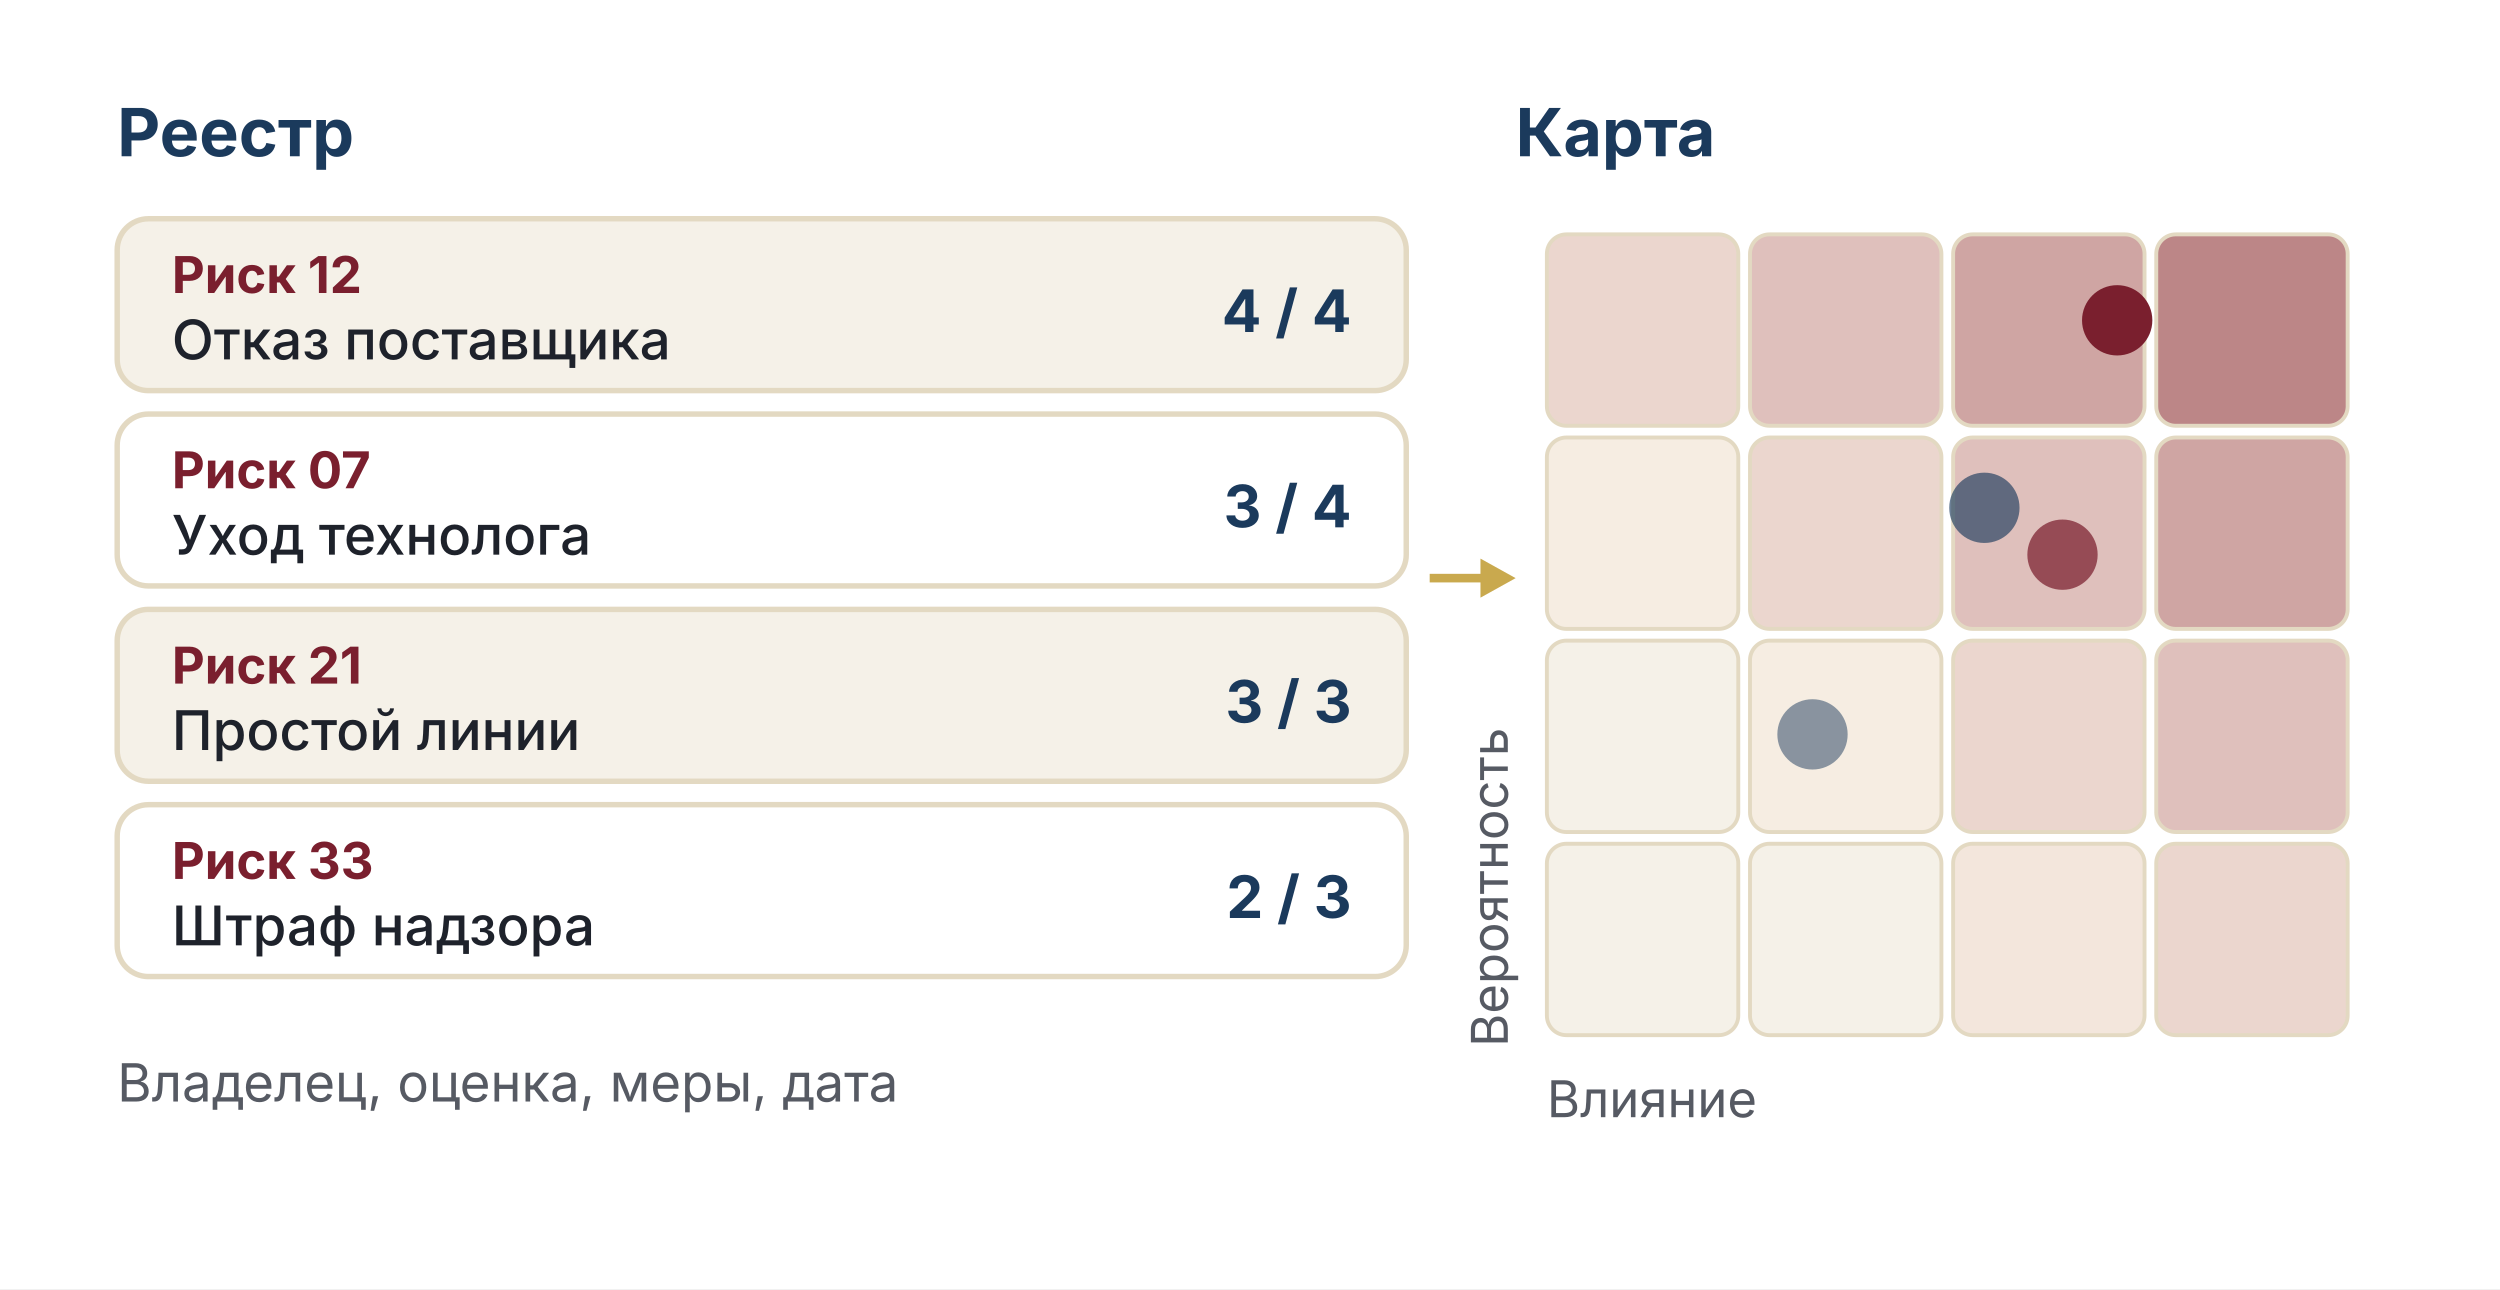
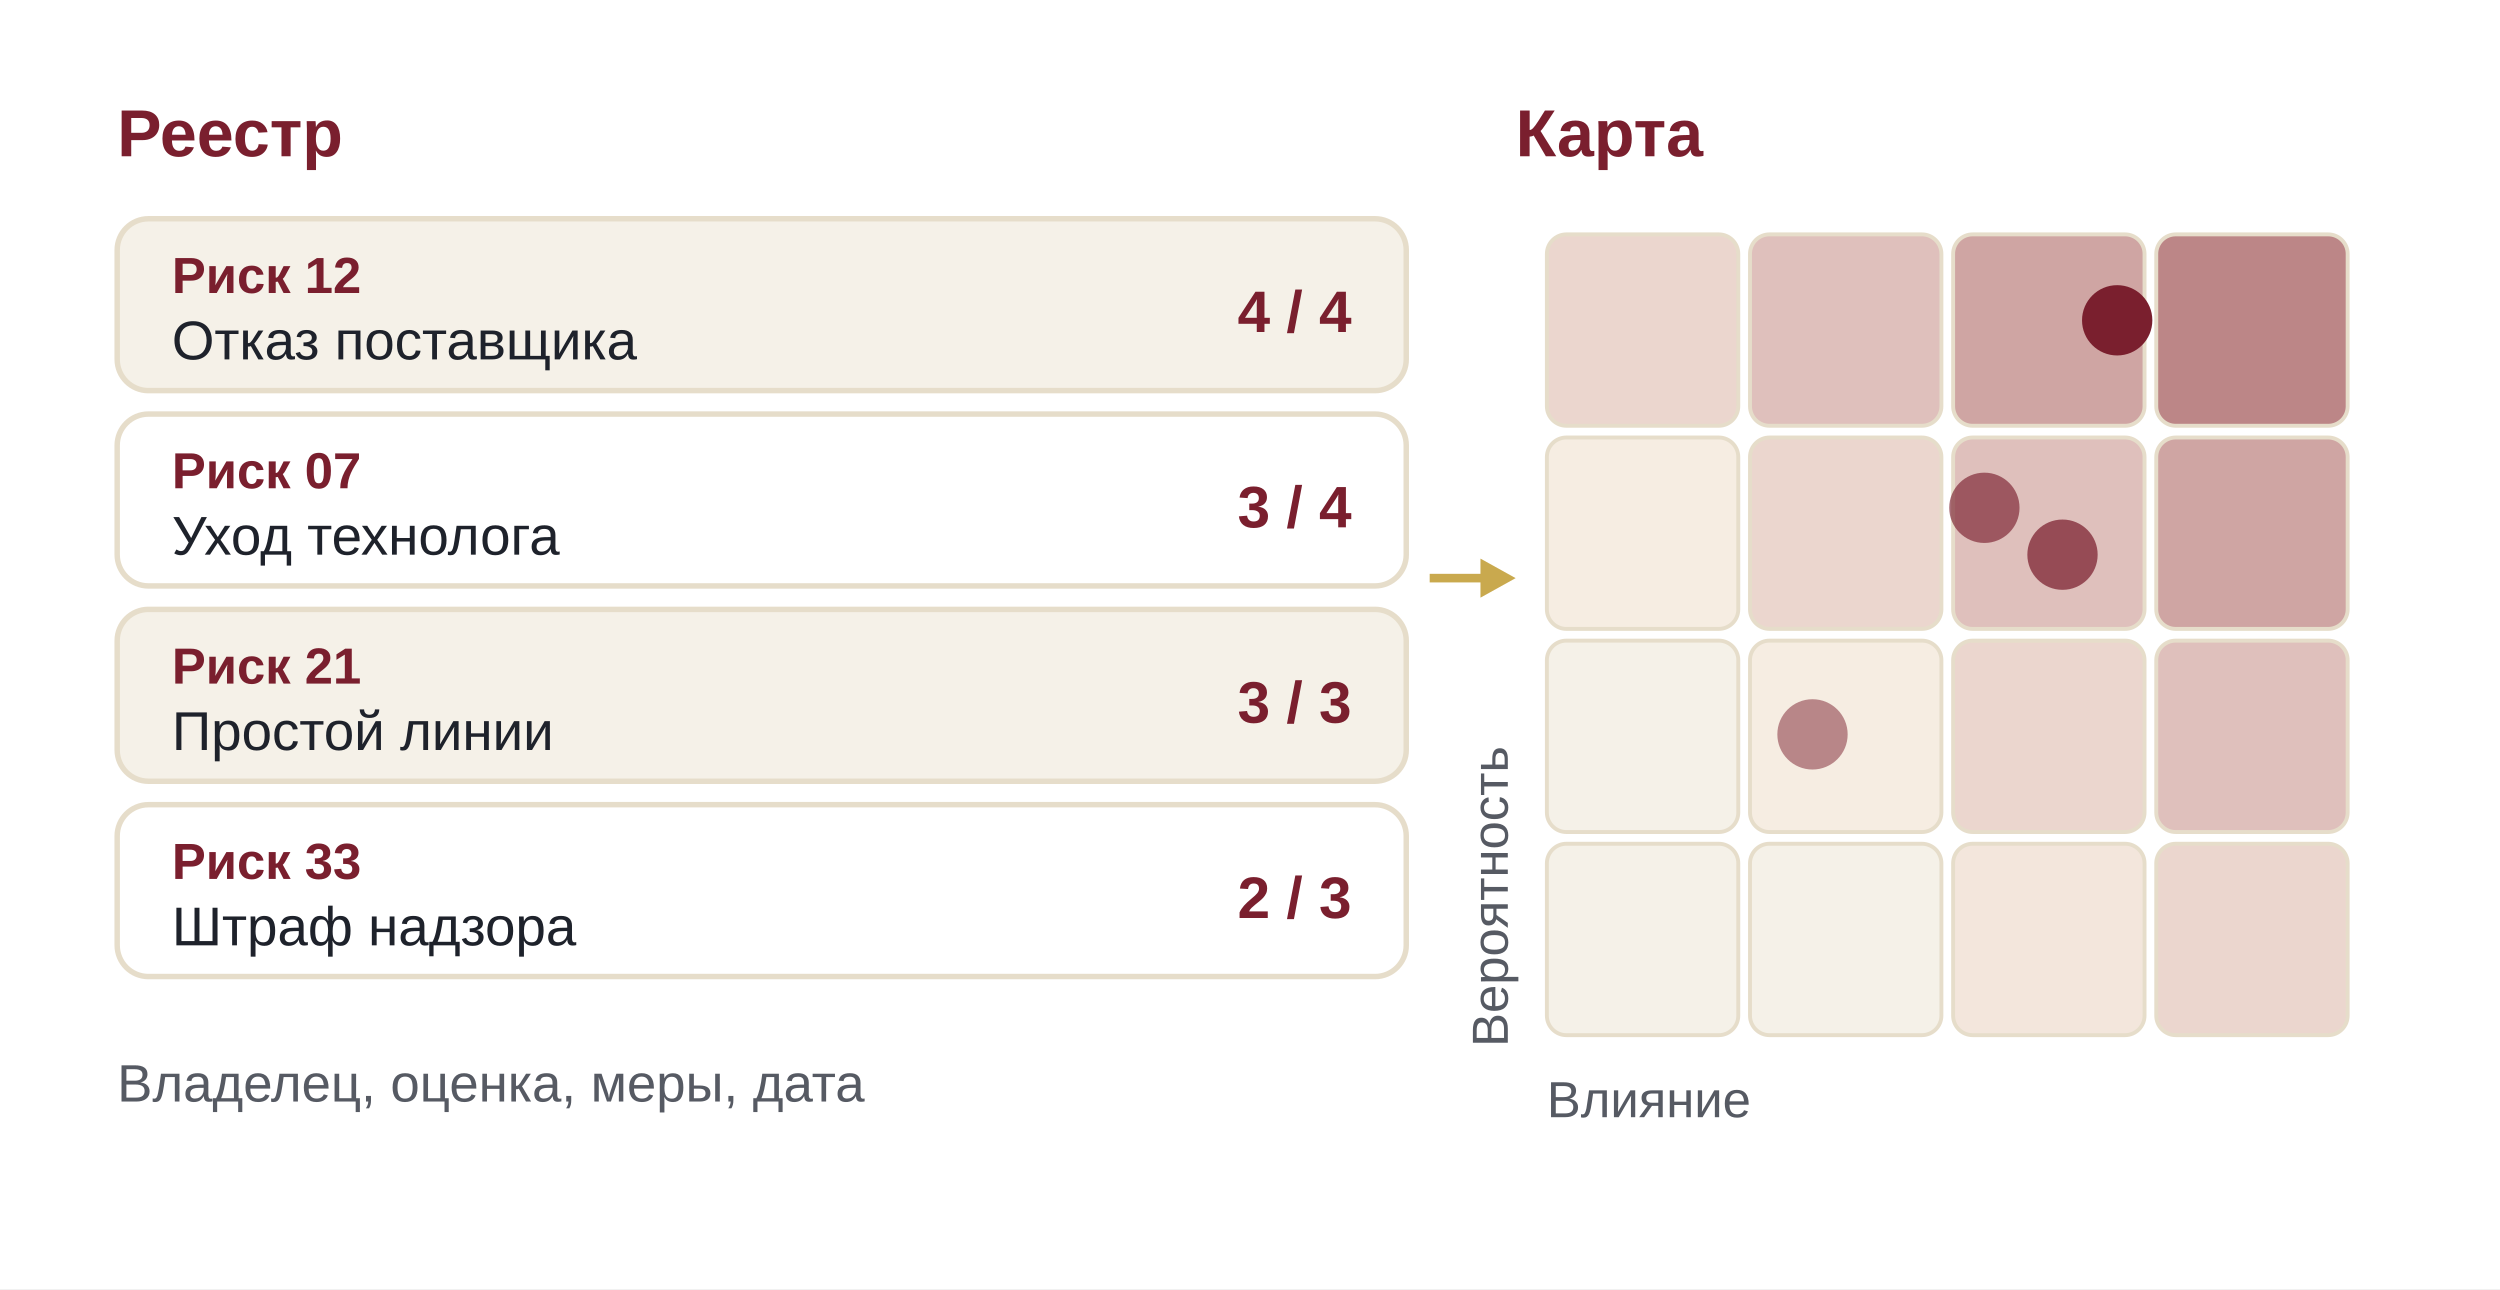
<svg xmlns="http://www.w3.org/2000/svg" viewBox="0 0 640 330" width="640" height="330" role="img" aria-label="Строки реестра рисков и их отображение на тепловой карте">
  <rect width="640" height="330" fill="#FFFFFF" />
-   <text x="30" y="40" font-family="Figtree, Inter, 'Helvetica Neue', Arial, sans-serif" font-size="17" font-weight="700" fill="#1B3A5C" text-anchor="start">Реестр</text>
-   <text x="388" y="40" font-family="Figtree, Inter, 'Helvetica Neue', Arial, sans-serif" font-size="17" font-weight="700" fill="#1B3A5C" text-anchor="start">Карта</text>
-   <rect x="30" y="56" width="330" height="44" rx="8" fill="#F5F1E8" stroke="#E3D9C2" stroke-width="1.4" />
-   <text x="44" y="75" font-family="Figtree, Inter, 'Helvetica Neue', Arial, sans-serif" font-size="13" font-weight="700" fill="#7A1F2E" text-anchor="start">Риск 12</text>
-   <text x="44" y="92" font-family="Figtree, Inter, 'Helvetica Neue', Arial, sans-serif" font-size="14" font-weight="500" fill="#1E222B" text-anchor="start">Отказ поставщика</text>
-   <text x="346" y="85" font-family="Figtree, Inter, 'Helvetica Neue', Arial, sans-serif" font-size="15" font-weight="700" fill="#1B3A5C" text-anchor="end">4 / 4</text>
-   <rect x="30" y="106" width="330" height="44" rx="8" fill="#FFFFFF" stroke="#E3D9C2" stroke-width="1.4" />
-   <text x="44" y="125" font-family="Figtree, Inter, 'Helvetica Neue', Arial, sans-serif" font-size="13" font-weight="700" fill="#7A1F2E" text-anchor="start">Риск 07</text>
-   <text x="44" y="142" font-family="Figtree, Inter, 'Helvetica Neue', Arial, sans-serif" font-size="14" font-weight="500" fill="#1E222B" text-anchor="start">Уход технолога</text>
-   <text x="346" y="135" font-family="Figtree, Inter, 'Helvetica Neue', Arial, sans-serif" font-size="15" font-weight="700" fill="#1B3A5C" text-anchor="end">3 / 4</text>
-   <rect x="30" y="156" width="330" height="44" rx="8" fill="#F5F1E8" stroke="#E3D9C2" stroke-width="1.4" />
-   <text x="44" y="175" font-family="Figtree, Inter, 'Helvetica Neue', Arial, sans-serif" font-size="13" font-weight="700" fill="#7A1F2E" text-anchor="start">Риск 21</text>
-   <text x="44" y="192" font-family="Figtree, Inter, 'Helvetica Neue', Arial, sans-serif" font-size="14" font-weight="500" fill="#1E222B" text-anchor="start">Простой линии</text>
-   <text x="346" y="185" font-family="Figtree, Inter, 'Helvetica Neue', Arial, sans-serif" font-size="15" font-weight="700" fill="#1B3A5C" text-anchor="end">3 / 3</text>
-   <rect x="30" y="206" width="330" height="44" rx="8" fill="#FFFFFF" stroke="#E3D9C2" stroke-width="1.4" />
-   <text x="44" y="225" font-family="Figtree, Inter, 'Helvetica Neue', Arial, sans-serif" font-size="13" font-weight="700" fill="#7A1F2E" text-anchor="start">Риск 33</text>
-   <text x="44" y="242" font-family="Figtree, Inter, 'Helvetica Neue', Arial, sans-serif" font-size="14" font-weight="500" fill="#1E222B" text-anchor="start">Штраф надзора</text>
-   <text x="346" y="235" font-family="Figtree, Inter, 'Helvetica Neue', Arial, sans-serif" font-size="15" font-weight="700" fill="#1B3A5C" text-anchor="end">2 / 3</text>
-   <text x="30" y="282" font-family="Figtree, Inter, 'Helvetica Neue', Arial, sans-serif" font-size="13.5" font-weight="400" fill="#565A63" text-anchor="start">Владелец, оценка, меры, дата</text>
+   <text x="30" y="40" font-family="'Golos Text','Segoe UI',Arial,sans-serif" font-size="17" font-weight="700" fill="#7A1F2E" text-anchor="start">Реестр</text>
+   <text x="388" y="40" font-family="'Golos Text','Segoe UI',Arial,sans-serif" font-size="17" font-weight="700" fill="#7A1F2E" text-anchor="start">Карта</text>
+   <rect x="30" y="56" width="330" height="44" rx="8" fill="#F5F1E8" stroke="#E6DDCA" stroke-width="1.4" />
+   <text x="44" y="75" font-family="'Golos Text','Segoe UI',Arial,sans-serif" font-size="13" font-weight="700" fill="#7A1F2E" text-anchor="start">Риск 12</text>
+   <text x="44" y="92" font-family="'Golos Text','Segoe UI',Arial,sans-serif" font-size="14" font-weight="500" fill="#1E222B" text-anchor="start">Отказ поставщика</text>
+   <text x="346" y="85" font-family="'Golos Text','Segoe UI',Arial,sans-serif" font-size="15" font-weight="700" fill="#7A1F2E" text-anchor="end">4 / 4</text>
+   <rect x="30" y="106" width="330" height="44" rx="8" fill="#FFFFFF" stroke="#E6DDCA" stroke-width="1.4" />
+   <text x="44" y="125" font-family="'Golos Text','Segoe UI',Arial,sans-serif" font-size="13" font-weight="700" fill="#7A1F2E" text-anchor="start">Риск 07</text>
+   <text x="44" y="142" font-family="'Golos Text','Segoe UI',Arial,sans-serif" font-size="14" font-weight="500" fill="#1E222B" text-anchor="start">Уход технолога</text>
+   <text x="346" y="135" font-family="'Golos Text','Segoe UI',Arial,sans-serif" font-size="15" font-weight="700" fill="#7A1F2E" text-anchor="end">3 / 4</text>
+   <rect x="30" y="156" width="330" height="44" rx="8" fill="#F5F1E8" stroke="#E6DDCA" stroke-width="1.4" />
+   <text x="44" y="175" font-family="'Golos Text','Segoe UI',Arial,sans-serif" font-size="13" font-weight="700" fill="#7A1F2E" text-anchor="start">Риск 21</text>
+   <text x="44" y="192" font-family="'Golos Text','Segoe UI',Arial,sans-serif" font-size="14" font-weight="500" fill="#1E222B" text-anchor="start">Простой линии</text>
+   <text x="346" y="185" font-family="'Golos Text','Segoe UI',Arial,sans-serif" font-size="15" font-weight="700" fill="#7A1F2E" text-anchor="end">3 / 3</text>
+   <rect x="30" y="206" width="330" height="44" rx="8" fill="#FFFFFF" stroke="#E6DDCA" stroke-width="1.4" />
+   <text x="44" y="225" font-family="'Golos Text','Segoe UI',Arial,sans-serif" font-size="13" font-weight="700" fill="#7A1F2E" text-anchor="start">Риск 33</text>
+   <text x="44" y="242" font-family="'Golos Text','Segoe UI',Arial,sans-serif" font-size="14" font-weight="500" fill="#1E222B" text-anchor="start">Штраф надзора</text>
+   <text x="346" y="235" font-family="'Golos Text','Segoe UI',Arial,sans-serif" font-size="15" font-weight="700" fill="#7A1F2E" text-anchor="end">2 / 3</text>
+   <text x="30" y="282" font-family="'Golos Text','Segoe UI',Arial,sans-serif" font-size="13.5" font-weight="400" fill="#565A63" text-anchor="start">Владелец, оценка, меры, дата</text>
  <path d="M366 148 L381 148" stroke="#C9A94E" stroke-width="2.2" fill="none" />
  <path d="M388 148 L379 143 L379 153 Z" fill="#C9A94E" />
-   <rect x="396" y="60" width="49" height="49" rx="5" fill="#EBD6CE" stroke="#E3D9C2" stroke-width="1" />
-   <rect x="448" y="60" width="49" height="49" rx="5" fill="#DFC0BC" stroke="#E3D9C2" stroke-width="1" />
-   <rect x="500" y="60" width="49" height="49" rx="5" fill="#CFA5A3" stroke="#E3D9C2" stroke-width="1" />
-   <rect x="552" y="60" width="49" height="49" rx="5" fill="#BC8687" stroke="#E3D9C2" stroke-width="1" />
-   <rect x="396" y="112" width="49" height="49" rx="5" fill="#F6EDE2" stroke="#E3D9C2" stroke-width="1" />
-   <rect x="448" y="112" width="49" height="49" rx="5" fill="#EBD6CE" stroke="#E3D9C2" stroke-width="1" />
-   <rect x="500" y="112" width="49" height="49" rx="5" fill="#DFC0BC" stroke="#E3D9C2" stroke-width="1" />
-   <rect x="552" y="112" width="49" height="49" rx="5" fill="#CFA5A3" stroke="#E3D9C2" stroke-width="1" />
-   <rect x="396" y="164" width="49" height="49" rx="5" fill="#F5F1E8" stroke="#E3D9C2" stroke-width="1" />
-   <rect x="448" y="164" width="49" height="49" rx="5" fill="#F6EDE2" stroke="#E3D9C2" stroke-width="1" />
-   <rect x="500" y="164" width="49" height="49" rx="5" fill="#EBD6CE" stroke="#E3D9C2" stroke-width="1" />
-   <rect x="552" y="164" width="49" height="49" rx="5" fill="#DFC0BC" stroke="#E3D9C2" stroke-width="1" />
-   <rect x="396" y="216" width="49" height="49" rx="5" fill="#F5F1E8" stroke="#E3D9C2" stroke-width="1" />
-   <rect x="448" y="216" width="49" height="49" rx="5" fill="#F5F1E8" stroke="#E3D9C2" stroke-width="1" />
-   <rect x="500" y="216" width="49" height="49" rx="5" fill="#F3E6DC" stroke="#E3D9C2" stroke-width="1" />
-   <rect x="552" y="216" width="49" height="49" rx="5" fill="#EBD6CE" stroke="#E3D9C2" stroke-width="1" />
+   <rect x="396" y="60" width="49" height="49" rx="5" fill="#EBD6CE" stroke="#E6DDCA" stroke-width="1" />
+   <rect x="448" y="60" width="49" height="49" rx="5" fill="#DFC0BC" stroke="#E6DDCA" stroke-width="1" />
+   <rect x="500" y="60" width="49" height="49" rx="5" fill="#CFA5A3" stroke="#E6DDCA" stroke-width="1" />
+   <rect x="552" y="60" width="49" height="49" rx="5" fill="#BC8687" stroke="#E6DDCA" stroke-width="1" />
+   <rect x="396" y="112" width="49" height="49" rx="5" fill="#F6EDE2" stroke="#E6DDCA" stroke-width="1" />
+   <rect x="448" y="112" width="49" height="49" rx="5" fill="#EBD6CE" stroke="#E6DDCA" stroke-width="1" />
+   <rect x="500" y="112" width="49" height="49" rx="5" fill="#DFC0BC" stroke="#E6DDCA" stroke-width="1" />
+   <rect x="552" y="112" width="49" height="49" rx="5" fill="#CFA5A3" stroke="#E6DDCA" stroke-width="1" />
+   <rect x="396" y="164" width="49" height="49" rx="5" fill="#F5F1E8" stroke="#E6DDCA" stroke-width="1" />
+   <rect x="448" y="164" width="49" height="49" rx="5" fill="#F6EDE2" stroke="#E6DDCA" stroke-width="1" />
+   <rect x="500" y="164" width="49" height="49" rx="5" fill="#EBD6CE" stroke="#E6DDCA" stroke-width="1" />
+   <rect x="552" y="164" width="49" height="49" rx="5" fill="#DFC0BC" stroke="#E6DDCA" stroke-width="1" />
+   <rect x="396" y="216" width="49" height="49" rx="5" fill="#F5F1E8" stroke="#E6DDCA" stroke-width="1" />
+   <rect x="448" y="216" width="49" height="49" rx="5" fill="#F5F1E8" stroke="#E6DDCA" stroke-width="1" />
+   <rect x="500" y="216" width="49" height="49" rx="5" fill="#F3E6DC" stroke="#E6DDCA" stroke-width="1" />
+   <rect x="552" y="216" width="49" height="49" rx="5" fill="#EBD6CE" stroke="#E6DDCA" stroke-width="1" />
  <circle cx="542" cy="82" r="9" fill="#7A1F2E" />
  <circle cx="528" cy="142" r="9" fill="#7A1F2E" opacity=".72" />
-   <circle cx="508" cy="130" r="9" fill="#1B3A5C" opacity=".65" />
-   <circle cx="464" cy="188" r="9" fill="#1B3A5C" opacity=".5" />
-   <text x="396" y="286" font-family="Figtree, Inter, 'Helvetica Neue', Arial, sans-serif" font-size="13" font-weight="400" fill="#565A63" text-anchor="start">Влияние</text>
-   <text transform="translate(386,268) rotate(-90)" font-family="Figtree, Inter, 'Helvetica Neue', Arial, sans-serif" font-size="13" fill="#565A63">Вероятность</text>
+   <circle cx="508" cy="130" r="9" fill="#7A1F2E" opacity=".65" />
+   <circle cx="464" cy="188" r="9" fill="#7A1F2E" opacity=".5" />
+   <text x="396" y="286" font-family="'Golos Text','Segoe UI',Arial,sans-serif" font-size="13" font-weight="400" fill="#565A63" text-anchor="start">Влияние</text>
+   <text transform="translate(386,268) rotate(-90)" font-family="'Golos Text','Segoe UI',Arial,sans-serif" font-size="13" fill="#565A63">Вероятность</text>
</svg>
